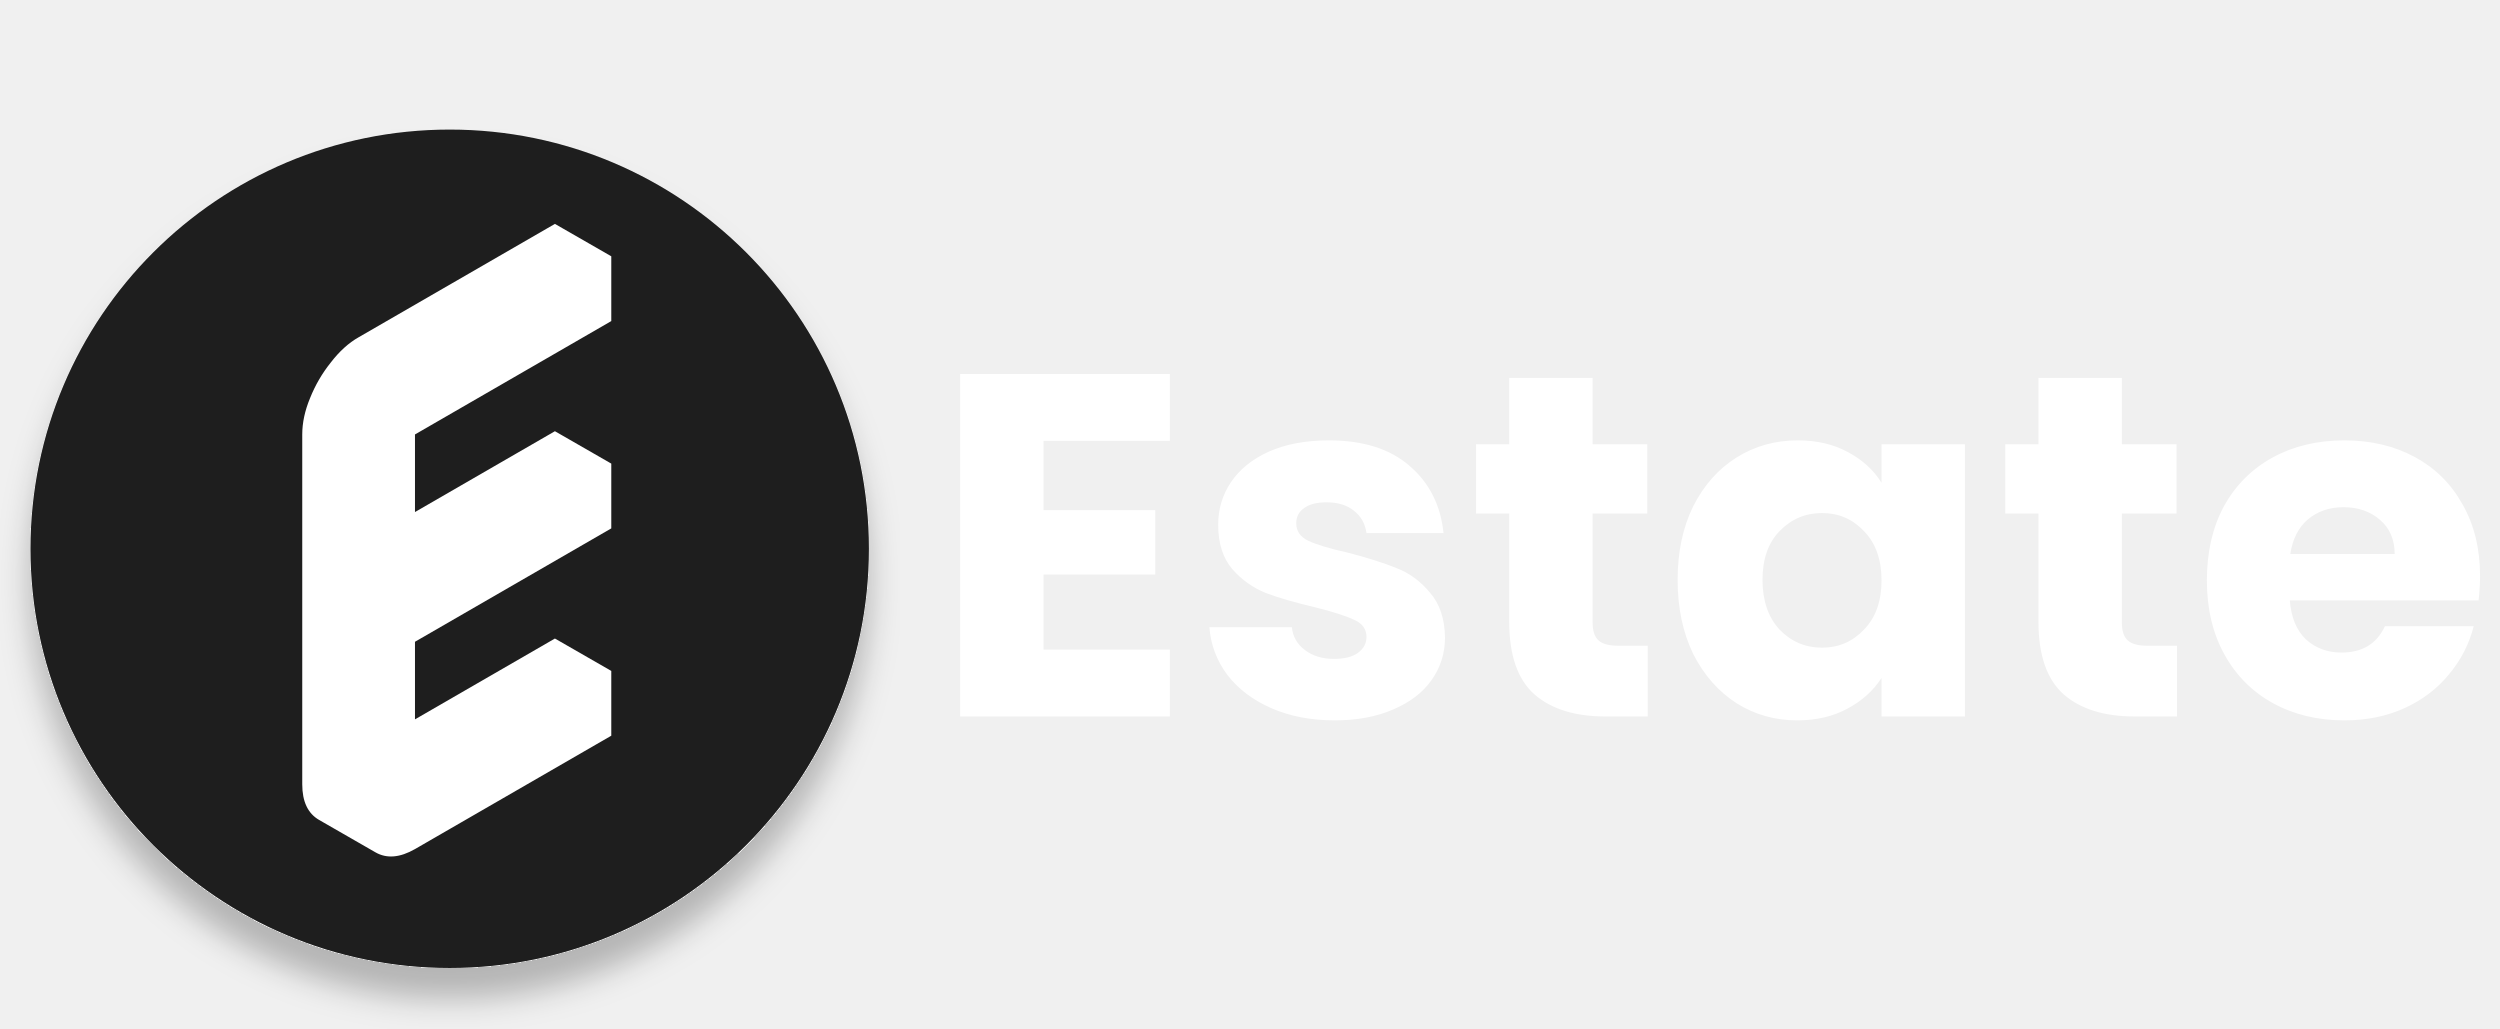
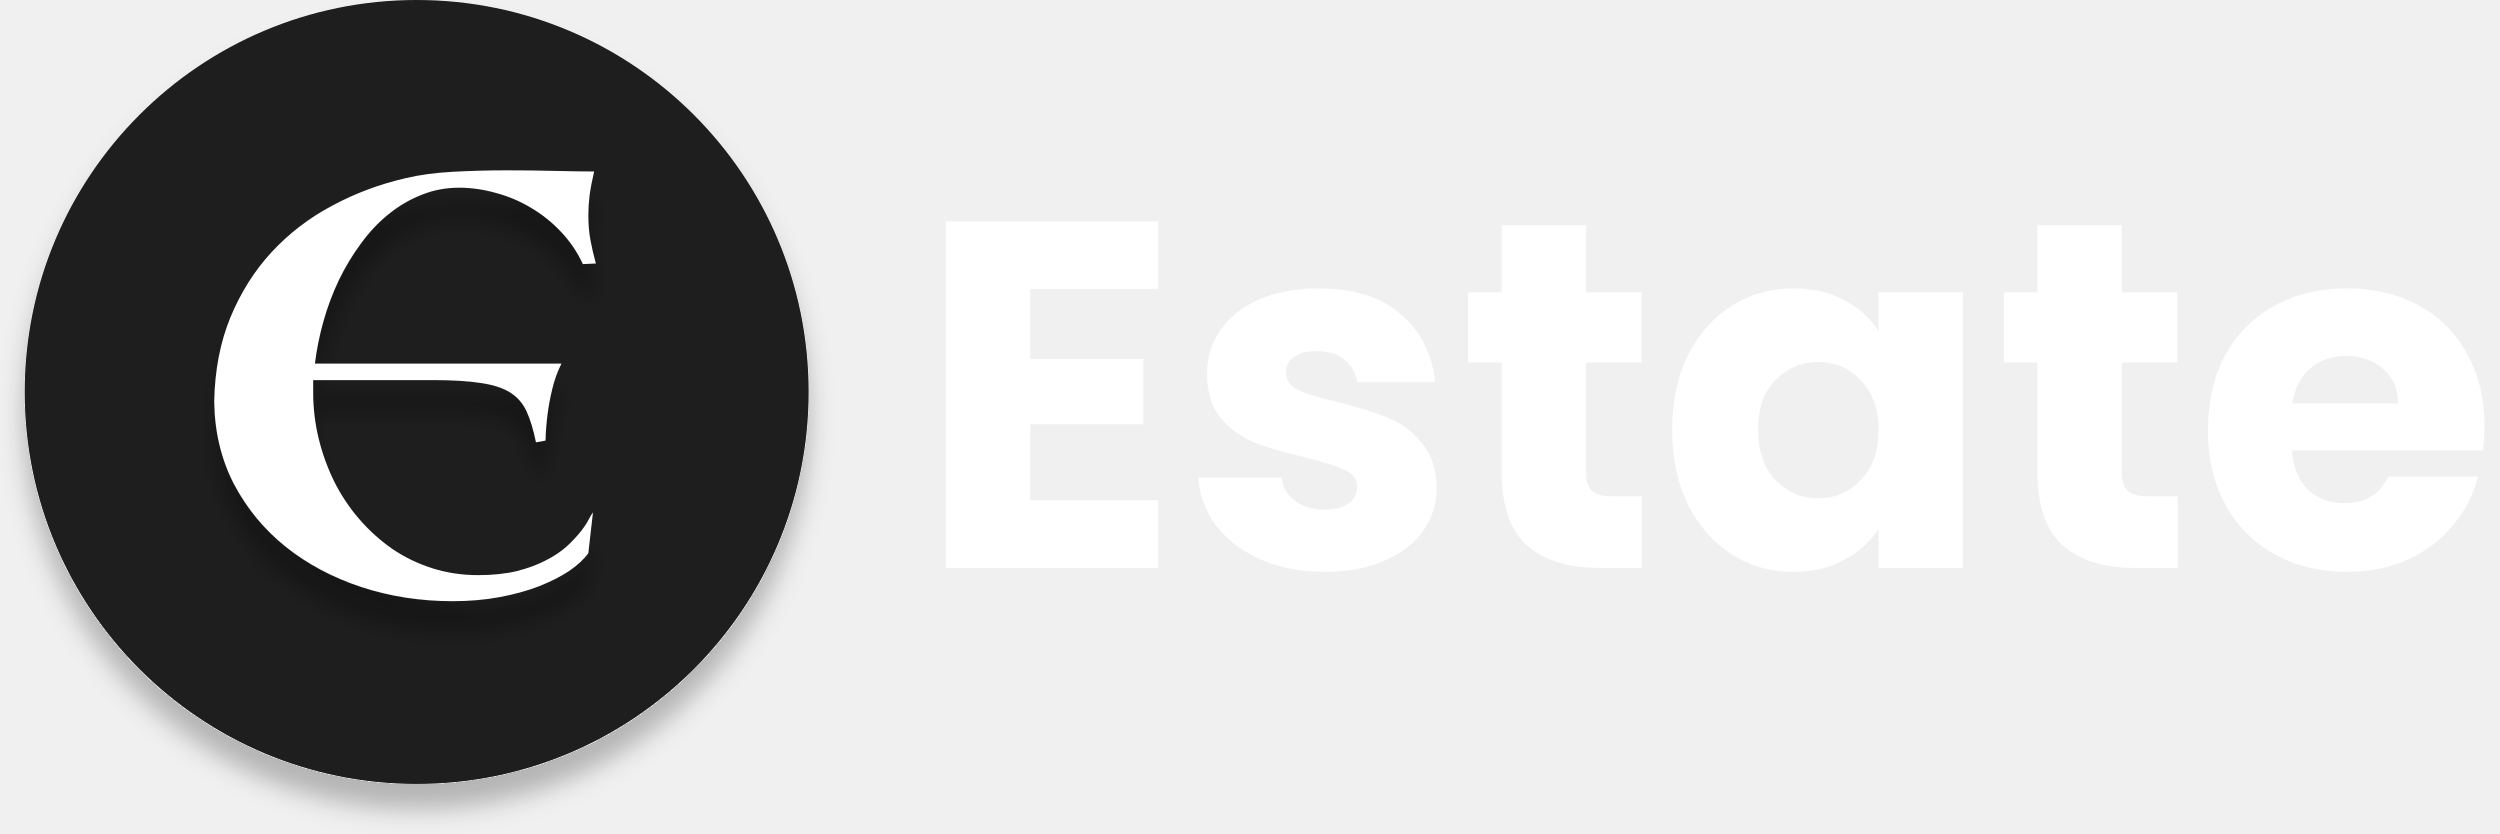
- <svg xmlns="http://www.w3.org/2000/svg" width="328" height="135" viewBox="0 0 328 135" fill="none">
-   <g filter="url(#filter0_d_3_10)">
-     <circle cx="59" cy="72" r="55" fill="#1E1E1E" />
+ <svg xmlns="http://www.w3.org/2000/svg" width="405" height="135" viewBox="0 0 405 135" fill="none">
+   <g filter="url(#filter0_d_5_11)">
+     <circle cx="67.5" cy="63.5" r="63.5" fill="#1E1E1E" />
  </g>
-   <path d="M47.05 61.25C47.05 59.72 47.39 58.133 48.07 56.49C48.75 54.79 49.657 53.232 50.79 51.815C51.923 50.342 53.142 49.237 54.445 48.5L80.2 33.625V42.125L54.445 57V75.7L80.2 60.825V69.325L54.445 84.2V102.9L80.2 88.025V96.525L54.445 111.4C52.462 112.533 50.733 112.675 49.26 111.825C47.787 110.975 47.05 109.417 47.05 107.15V61.25ZM80.2 88.025L54.445 102.9L47.05 98.65L72.805 83.775L80.2 88.025ZM80.2 60.825L54.445 75.7L47.05 71.45L72.805 56.575L80.2 60.825ZM80.2 33.625L54.445 48.5C53.142 49.237 51.923 50.342 50.79 51.815C49.657 53.232 48.75 54.79 48.07 56.49C47.39 58.133 47.05 59.72 47.05 61.25V107.15C47.05 109.417 47.787 110.975 49.26 111.825L41.865 107.575C40.392 106.725 39.655 105.167 39.655 102.9V57C39.655 55.47 39.995 53.883 40.675 52.24C41.355 50.54 42.262 48.982 43.395 47.565C44.528 46.092 45.747 44.987 47.05 44.25L72.805 29.375L80.2 33.625Z" fill="white" />
-   <path d="M136.912 57.84V66.928H151.568V75.376H136.912V85.232H153.488V94H125.968V49.072H153.488V57.84H136.912ZM175.121 94.512C172.006 94.512 169.233 93.979 166.801 92.912C164.369 91.845 162.449 90.395 161.041 88.56C159.633 86.683 158.844 84.592 158.673 82.288H169.489C169.617 83.525 170.193 84.528 171.217 85.296C172.241 86.064 173.5 86.448 174.993 86.448C176.358 86.448 177.404 86.192 178.129 85.68C178.897 85.125 179.281 84.421 179.281 83.568C179.281 82.544 178.748 81.797 177.681 81.328C176.614 80.816 174.886 80.261 172.497 79.664C169.937 79.067 167.804 78.448 166.097 77.808C164.39 77.125 162.918 76.08 161.681 74.672C160.444 73.221 159.825 71.28 159.825 68.848C159.825 66.8 160.38 64.944 161.489 63.28C162.641 61.573 164.305 60.229 166.481 59.248C168.7 58.267 171.324 57.776 174.353 57.776C178.833 57.776 182.353 58.885 184.913 61.104C187.516 63.323 189.009 66.267 189.393 69.936H179.281C179.11 68.699 178.556 67.717 177.617 66.992C176.721 66.267 175.526 65.904 174.033 65.904C172.753 65.904 171.772 66.16 171.089 66.672C170.406 67.141 170.065 67.803 170.065 68.656C170.065 69.68 170.598 70.448 171.665 70.96C172.774 71.472 174.481 71.984 176.785 72.496C179.43 73.179 181.585 73.861 183.249 74.544C184.913 75.184 186.364 76.251 187.601 77.744C188.881 79.195 189.542 81.157 189.585 83.632C189.585 85.723 188.988 87.6 187.793 89.264C186.641 90.885 184.956 92.165 182.737 93.104C180.561 94.043 178.022 94.512 175.121 94.512ZM216.185 84.72V94H210.617C206.649 94 203.555 93.04 201.337 91.12C199.118 89.157 198.009 85.979 198.009 81.584V67.376H193.657V58.288H198.009V49.584H208.953V58.288H216.121V67.376H208.953V81.712C208.953 82.779 209.209 83.547 209.721 84.016C210.233 84.485 211.086 84.72 212.281 84.72H216.185ZM220.105 76.08C220.105 72.411 220.787 69.189 222.153 66.416C223.561 63.643 225.459 61.509 227.849 60.016C230.238 58.523 232.905 57.776 235.849 57.776C238.366 57.776 240.563 58.288 242.441 59.312C244.361 60.336 245.833 61.68 246.857 63.344V58.288H257.801V94H246.857V88.944C245.79 90.608 244.297 91.952 242.377 92.976C240.499 94 238.302 94.512 235.785 94.512C232.883 94.512 230.238 93.765 227.849 92.272C225.459 90.736 223.561 88.581 222.153 85.808C220.787 82.992 220.105 79.749 220.105 76.08ZM246.857 76.144C246.857 73.413 246.089 71.259 244.553 69.68C243.059 68.101 241.225 67.312 239.049 67.312C236.873 67.312 235.017 68.101 233.481 69.68C231.987 71.216 231.241 73.349 231.241 76.08C231.241 78.811 231.987 80.987 233.481 82.608C235.017 84.187 236.873 84.976 239.049 84.976C241.225 84.976 243.059 84.187 244.553 82.608C246.089 81.029 246.857 78.875 246.857 76.144ZM285.622 84.72V94H280.054C276.086 94 272.993 93.04 270.774 91.12C268.555 89.157 267.446 85.979 267.446 81.584V67.376H263.094V58.288H267.446V49.584H278.39V58.288H285.558V67.376H278.39V81.712C278.39 82.779 278.646 83.547 279.158 84.016C279.67 84.485 280.523 84.72 281.718 84.72H285.622ZM325.382 75.568C325.382 76.592 325.318 77.659 325.19 78.768H300.422C300.593 80.987 301.297 82.693 302.534 83.888C303.814 85.04 305.371 85.616 307.206 85.616C309.937 85.616 311.835 84.464 312.902 82.16H324.55C323.953 84.507 322.865 86.619 321.286 88.496C319.75 90.373 317.809 91.845 315.462 92.912C313.115 93.979 310.491 94.512 307.59 94.512C304.091 94.512 300.977 93.765 298.246 92.272C295.515 90.779 293.382 88.645 291.846 85.872C290.31 83.099 289.542 79.856 289.542 76.144C289.542 72.432 290.289 69.189 291.782 66.416C293.318 63.643 295.451 61.509 298.182 60.016C300.913 58.523 304.049 57.776 307.59 57.776C311.046 57.776 314.118 58.501 316.806 59.952C319.494 61.403 321.585 63.472 323.078 66.16C324.614 68.848 325.382 71.984 325.382 75.568ZM314.182 72.688C314.182 70.811 313.542 69.317 312.262 68.208C310.982 67.099 309.382 66.544 307.462 66.544C305.627 66.544 304.07 67.077 302.79 68.144C301.553 69.211 300.785 70.725 300.486 72.688H314.182Z" fill="white" />
+   <g filter="url(#filter1_d_5_11)">
+     <path d="M94.422 42.781C93.516 40.812 92.328 39.062 90.859 37.531C89.422 36 87.797 34.703 85.984 33.641C84.203 32.578 82.312 31.781 80.312 31.25C78.312 30.688 76.328 30.406 74.359 30.406C72.203 30.406 70.172 30.797 68.266 31.578C66.359 32.328 64.578 33.375 62.922 34.719C61.297 36.031 59.812 37.609 58.469 39.453C57.125 41.266 55.938 43.234 54.906 45.359C53.906 47.453 53.078 49.656 52.422 51.969C51.766 54.281 51.297 56.594 51.016 58.906H90.953C90.297 60.219 89.797 61.609 89.453 63.078C89.109 64.516 88.859 65.859 88.703 67.109C88.516 68.578 88.406 70 88.375 71.375L86.828 71.656C86.422 69.656 85.922 68 85.328 66.688C84.734 65.375 83.844 64.344 82.656 63.594C81.469 62.844 79.875 62.328 77.875 62.047C75.906 61.734 73.328 61.578 70.141 61.578H50.734V63.594C50.734 66.125 51.031 68.609 51.625 71.047C52.219 73.484 53.062 75.812 54.156 78.031C55.25 80.219 56.594 82.234 58.188 84.078C59.781 85.922 61.562 87.531 63.531 88.906C65.5 90.25 67.656 91.297 70 92.047C72.344 92.797 74.828 93.172 77.453 93.172C79.828 93.172 81.922 92.953 83.734 92.516C85.547 92.047 87.109 91.469 88.422 90.781C89.766 90.094 90.891 89.344 91.797 88.531C92.703 87.688 93.453 86.891 94.047 86.141C94.641 85.391 95.078 84.734 95.359 84.172C95.672 83.578 95.906 83.188 96.062 83L95.312 89.609C94.594 90.609 93.547 91.578 92.172 92.516C90.797 93.422 89.156 94.25 87.25 95C85.375 95.719 83.266 96.297 80.922 96.734C78.578 97.172 76.047 97.391 73.328 97.391C68.109 97.391 63.172 96.625 58.516 95.094C53.891 93.562 49.812 91.391 46.281 88.578C42.781 85.766 39.984 82.375 37.891 78.406C35.828 74.406 34.766 69.953 34.703 65.047C34.797 59.984 35.672 55.438 37.328 51.406C39.016 47.344 41.25 43.812 44.031 40.812C46.844 37.781 50.109 35.281 53.828 33.312C57.547 31.312 61.516 29.828 65.734 28.859C67.953 28.328 70.5 27.984 73.375 27.828C76.25 27.672 79.141 27.594 82.047 27.594C84.859 27.594 87.5 27.625 89.969 27.688C92.469 27.75 94.562 27.781 96.25 27.781C95.906 29.25 95.656 30.562 95.5 31.719C95.375 32.844 95.312 33.906 95.312 34.906C95.312 36.312 95.422 37.625 95.641 38.844C95.859 40.031 96.156 41.312 96.531 42.688L94.422 42.781Z" fill="white" />
+   </g>
+   <path d="M166.898 46.8V58.16H185.218V68.72H166.898V81.04H187.618V92H153.218V35.84H187.618V46.8H166.898ZM214.659 92.64C210.766 92.64 207.299 91.973 204.259 90.64C201.219 89.307 198.819 87.493 197.059 85.2C195.299 82.853 194.312 80.24 194.099 77.36H207.619C207.779 78.907 208.499 80.16 209.779 81.12C211.059 82.08 212.632 82.56 214.499 82.56C216.206 82.56 217.512 82.24 218.419 81.6C219.379 80.907 219.859 80.027 219.859 78.96C219.859 77.68 219.192 76.747 217.859 76.16C216.526 75.52 214.366 74.827 211.379 74.08C208.179 73.333 205.512 72.56 203.379 71.76C201.246 70.907 199.406 69.6 197.859 67.84C196.312 66.027 195.539 63.6 195.539 60.56C195.539 58 196.232 55.68 197.619 53.6C199.059 51.467 201.139 49.787 203.859 48.56C206.632 47.333 209.912 46.72 213.699 46.72C219.299 46.72 223.699 48.107 226.899 50.88C230.152 53.653 232.019 57.333 232.499 61.92H219.859C219.646 60.373 218.952 59.147 217.779 58.24C216.659 57.333 215.166 56.88 213.299 56.88C211.699 56.88 210.472 57.2 209.619 57.84C208.766 58.427 208.339 59.253 208.339 60.32C208.339 61.6 209.006 62.56 210.339 63.2C211.726 63.84 213.859 64.48 216.739 65.12C220.046 65.973 222.739 66.827 224.819 67.68C226.899 68.48 228.712 69.813 230.259 71.68C231.859 73.493 232.686 75.947 232.739 79.04C232.739 81.653 231.992 84 230.499 86.08C229.059 88.107 226.952 89.707 224.179 90.88C221.459 92.053 218.286 92.64 214.659 92.64ZM265.988 80.4V92H259.028C254.068 92 250.202 90.8 247.428 88.4C244.655 85.947 243.268 81.973 243.268 76.48V58.72H237.828V47.36H243.268V36.48H256.948V47.36H265.908V58.72H256.948V76.64C256.948 77.973 257.268 78.933 257.908 79.52C258.548 80.107 259.615 80.4 261.108 80.4H265.988ZM270.888 69.6C270.888 65.013 271.742 60.987 273.448 57.52C275.208 54.053 277.582 51.387 280.568 49.52C283.555 47.653 286.888 46.72 290.568 46.72C293.715 46.72 296.462 47.36 298.808 48.64C301.208 49.92 303.048 51.6 304.328 53.68V47.36H318.008V92H304.328V85.68C302.995 87.76 301.128 89.44 298.728 90.72C296.382 92 293.635 92.64 290.488 92.64C286.862 92.64 283.555 91.707 280.568 89.84C277.582 87.92 275.208 85.227 273.448 81.76C271.742 78.24 270.888 74.187 270.888 69.6ZM304.328 69.68C304.328 66.267 303.368 63.573 301.448 61.6C299.582 59.627 297.288 58.64 294.568 58.64C291.848 58.64 289.528 59.627 287.608 61.6C285.742 63.52 284.808 66.187 284.808 69.6C284.808 73.013 285.742 75.733 287.608 77.76C289.528 79.733 291.848 80.72 294.568 80.72C297.288 80.72 299.582 79.733 301.448 77.76C303.368 75.787 304.328 73.093 304.328 69.68ZM352.785 80.4V92H345.825C340.865 92 336.999 90.8 334.225 88.4C331.452 85.947 330.065 81.973 330.065 76.48V58.72H324.625V47.36H330.065V36.48H343.745V47.36H352.705V58.72H343.745V76.64C343.745 77.973 344.065 78.933 344.705 79.52C345.345 80.107 346.412 80.4 347.905 80.4H352.785ZM402.485 68.96C402.485 70.24 402.405 71.573 402.245 72.96H371.285C371.499 75.733 372.379 77.867 373.925 79.36C375.525 80.8 377.472 81.52 379.765 81.52C383.179 81.52 385.552 80.08 386.885 77.2H401.445C400.699 80.133 399.339 82.773 397.365 85.12C395.445 87.467 393.019 89.307 390.085 90.64C387.152 91.973 383.872 92.64 380.245 92.64C375.872 92.64 371.979 91.707 368.565 89.84C365.152 87.973 362.485 85.307 360.565 81.84C358.645 78.373 357.685 74.32 357.685 69.68C357.685 65.04 358.619 60.987 360.485 57.52C362.405 54.053 365.072 51.387 368.485 49.52C371.899 47.653 375.819 46.72 380.245 46.72C384.565 46.72 388.405 47.627 391.765 49.44C395.125 51.253 397.739 53.84 399.605 57.2C401.525 60.56 402.485 64.48 402.485 68.96ZM388.485 65.36C388.485 63.013 387.685 61.147 386.085 59.76C384.485 58.373 382.485 57.68 380.085 57.68C377.792 57.68 375.845 58.347 374.245 59.68C372.699 61.013 371.739 62.907 371.365 65.36H388.485Z" fill="white" />
  <defs>
-     <filter id="filter0_d_3_10" x="0" y="17" width="118" height="118" filterUnits="userSpaceOnUse" color-interpolation-filters="sRGB">
+     <filter id="filter0_d_5_11" x="0" y="0" width="135" height="135" filterUnits="userSpaceOnUse" color-interpolation-filters="sRGB">
      <feFlood flood-opacity="0" result="BackgroundImageFix" />
      <feColorMatrix in="SourceAlpha" type="matrix" values="0 0 0 0 0 0 0 0 0 0 0 0 0 0 0 0 0 0 127 0" result="hardAlpha" />
      <feOffset dy="4" />
      <feGaussianBlur stdDeviation="2" />
      <feComposite in2="hardAlpha" operator="out" />
      <feColorMatrix type="matrix" values="0 0 0 0 0 0 0 0 0 0 0 0 0 0 0 0 0 0 0.25 0" />
-       <feBlend mode="normal" in2="BackgroundImageFix" result="effect1_dropShadow_3_10" />
-       <feBlend mode="normal" in="SourceGraphic" in2="effect1_dropShadow_3_10" result="shape" />
+       <feBlend mode="normal" in2="BackgroundImageFix" result="effect1_dropShadow_5_11" />
+       <feBlend mode="normal" in="SourceGraphic" in2="effect1_dropShadow_5_11" result="shape" />
+     </filter>
+     <filter id="filter1_d_5_11" x="31.703" y="27.594" width="67.828" height="77.797" filterUnits="userSpaceOnUse" color-interpolation-filters="sRGB">
+       <feFlood flood-opacity="0" result="BackgroundImageFix" />
+       <feColorMatrix in="SourceAlpha" type="matrix" values="0 0 0 0 0 0 0 0 0 0 0 0 0 0 0 0 0 0 127 0" result="hardAlpha" />
+       <feOffset dy="5" />
+       <feGaussianBlur stdDeviation="1.5" />
+       <feComposite in2="hardAlpha" operator="out" />
+       <feColorMatrix type="matrix" values="0 0 0 0 0 0 0 0 0 0 0 0 0 0 0 0 0 0 0.25 0" />
+       <feBlend mode="normal" in2="BackgroundImageFix" result="effect1_dropShadow_5_11" />
+       <feBlend mode="normal" in="SourceGraphic" in2="effect1_dropShadow_5_11" result="shape" />
    </filter>
  </defs>
</svg>
